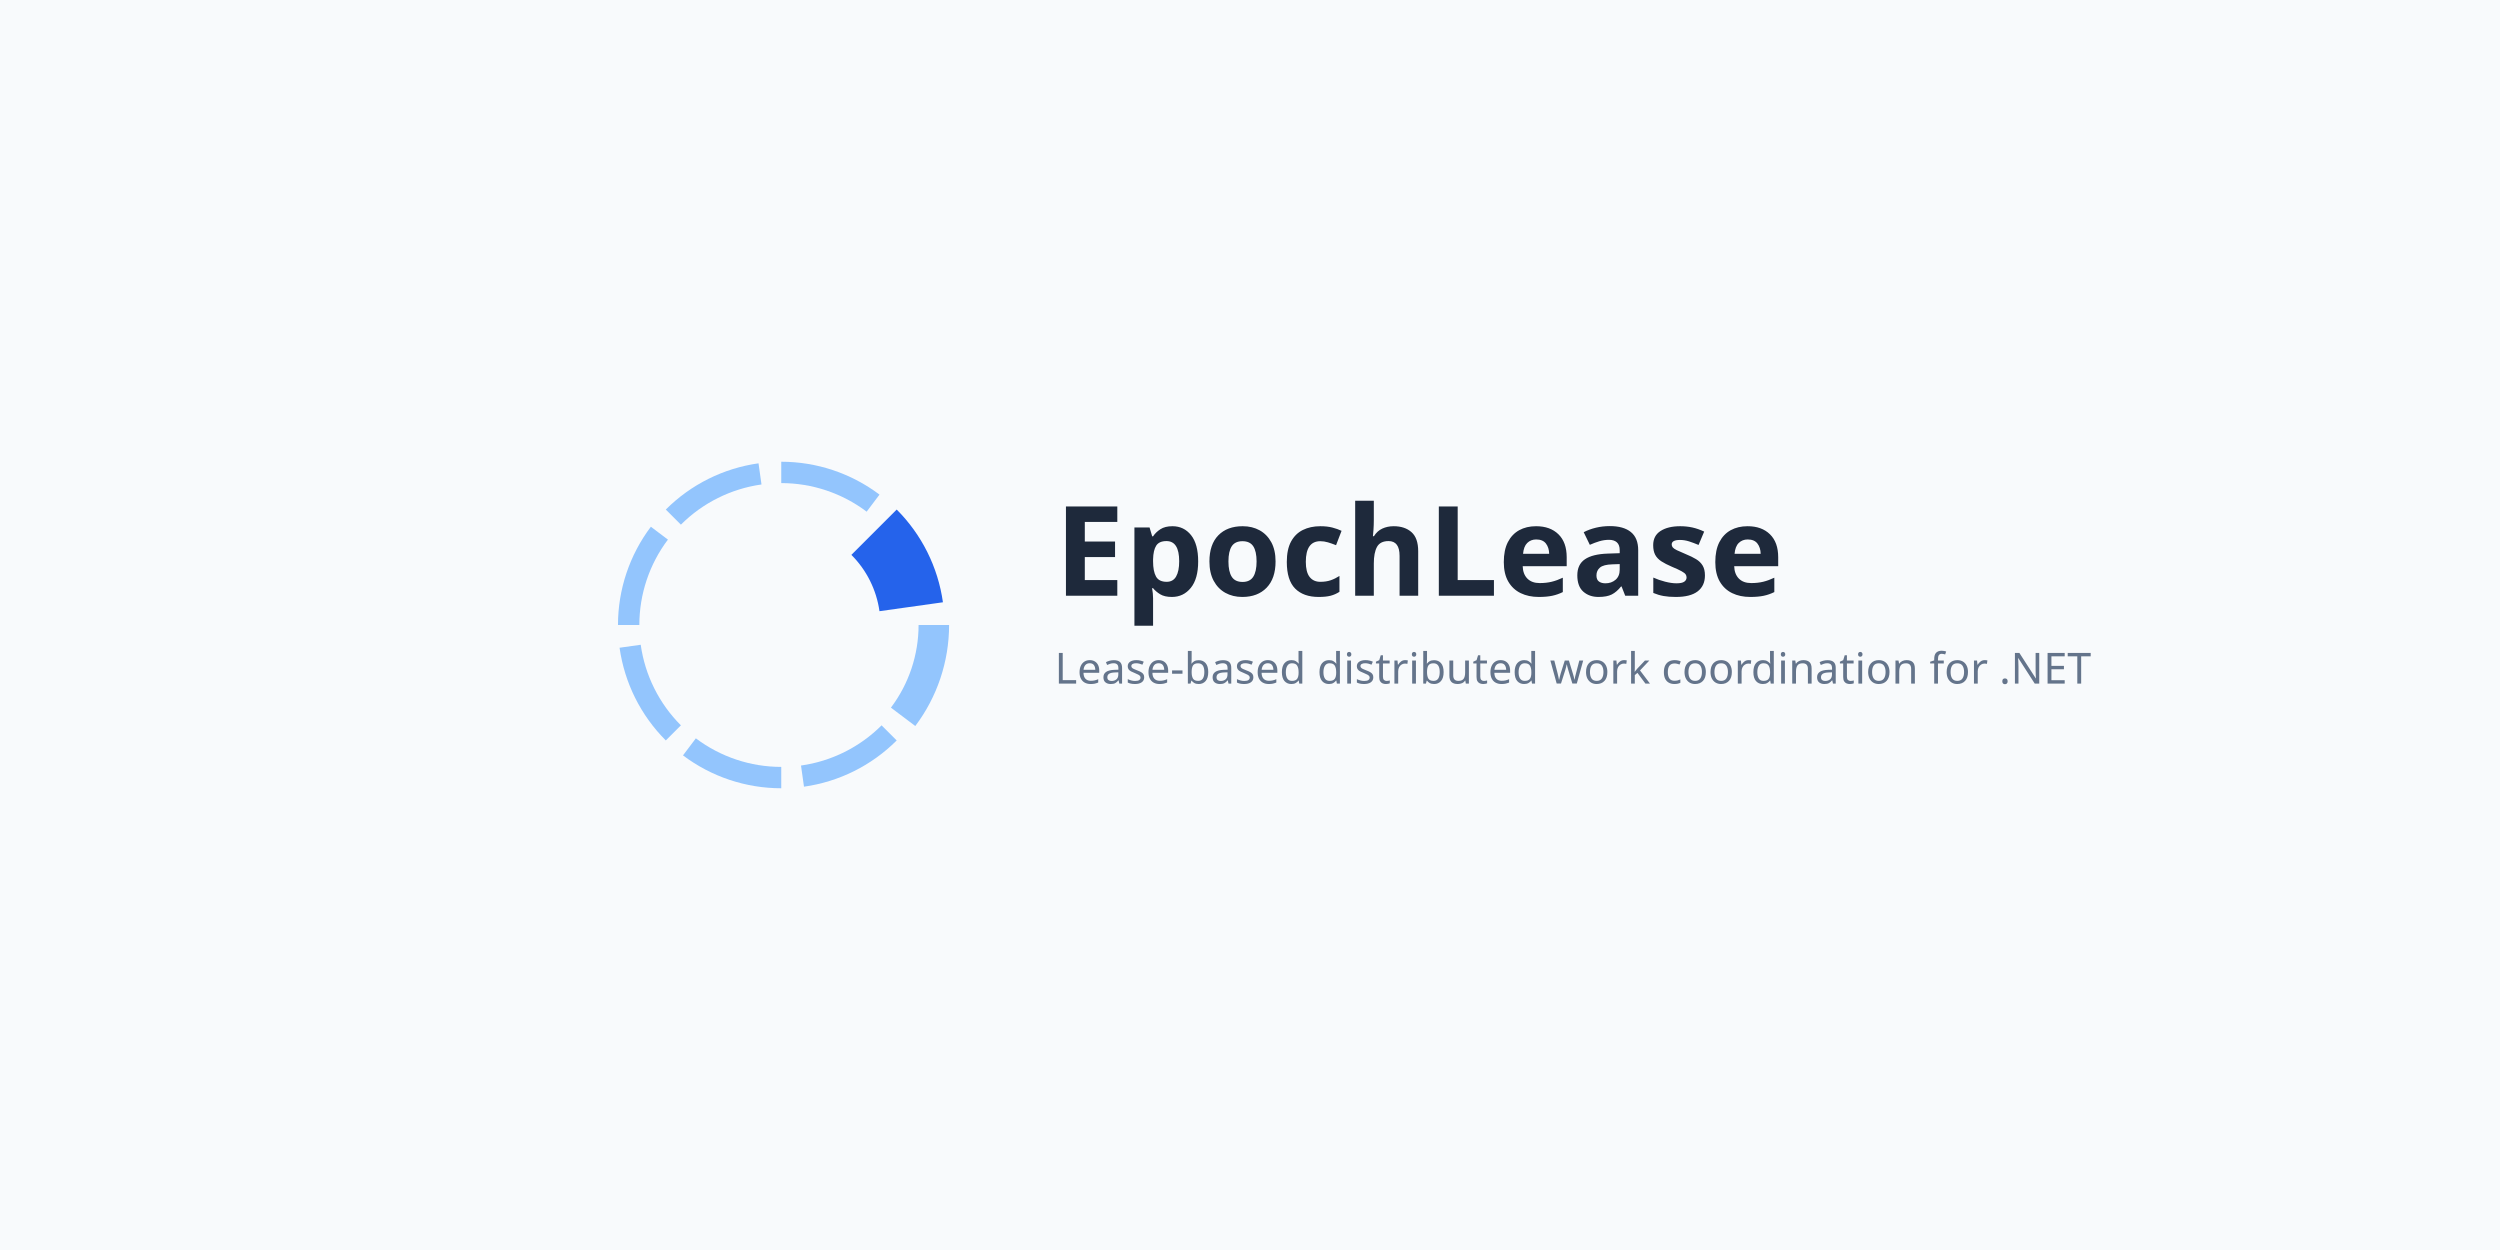
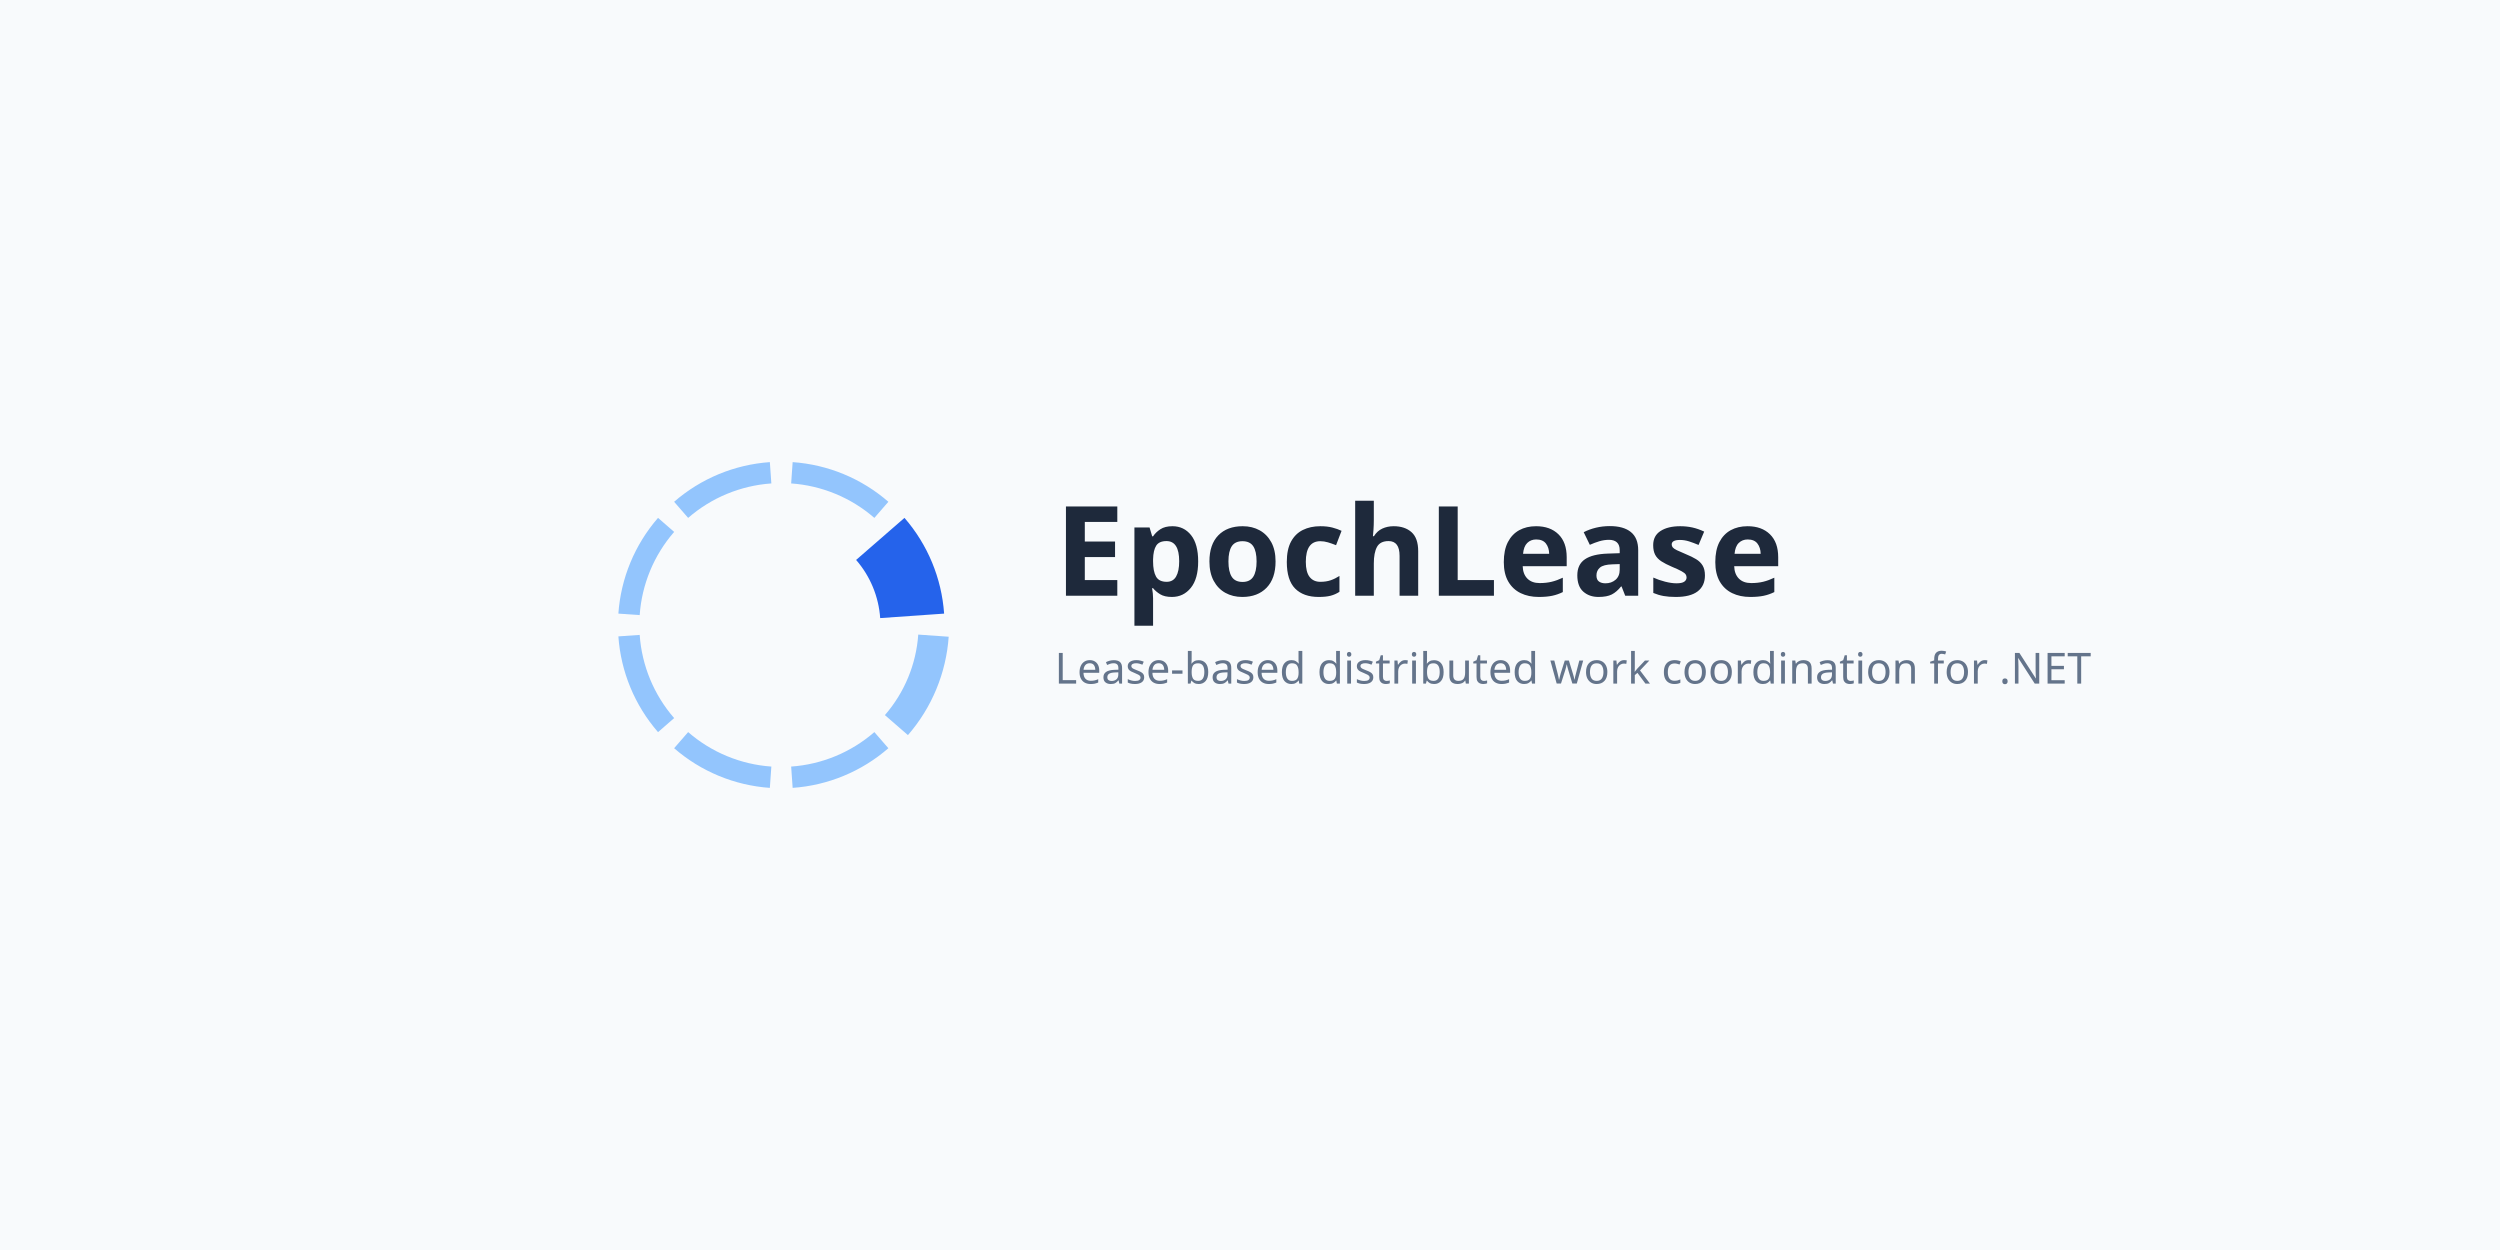
<svg xmlns="http://www.w3.org/2000/svg" viewBox="0 0 1280 640" width="1280" height="640">
  <rect width="1280" height="640" fill="#F8FAFC" />
  <g transform="translate(300, 220) scale(0.78125)">
-     <path d="M 128.0 28.0 A 100 100 0 0 1 188.18 48.14" fill="none" stroke="#93C5FD" stroke-width="14" stroke-linecap="butt" />
-     <path d="M 203.66 52.34 A 107 107 0 0 1 233.96 113.11 L 192.37 118.95 A 65 65 0 0 0 173.96 82.04 Z" fill="#2563EB" />
-     <path d="M 228.0 128.0 A 100 100 0 0 1 207.86 188.18" fill="none" stroke="#93C5FD" stroke-width="20" stroke-linecap="butt" />
-     <path d="M 198.71 198.71 A 100 100 0 0 1 141.92 227.03" fill="none" stroke="#93C5FD" stroke-width="14" stroke-linecap="butt" />
-     <path d="M 128.0 228.0 A 100 100 0 0 1 67.82 207.86" fill="none" stroke="#93C5FD" stroke-width="14" stroke-linecap="butt" />
-     <path d="M 57.29 198.71 A 100 100 0 0 1 28.97 141.92" fill="none" stroke="#93C5FD" stroke-width="14" stroke-linecap="butt" />
-     <path d="M 28.0 128.0 A 100 100 0 0 1 48.14 67.82" fill="none" stroke="#93C5FD" stroke-width="14" stroke-linecap="butt" />
-     <path d="M 57.29 57.29 A 100 100 0 0 1 114.08 28.97" fill="none" stroke="#93C5FD" stroke-width="14" stroke-linecap="butt" />
+     <path d="M 134.98 28.24 A 100 100 0 0 1 193.61 52.53" fill="none" stroke="#93C5FD" stroke-width="14" stroke-linecap="butt" />
+     <path d="M 208.75 57.80 A 107 107 0 0 1 234.74 120.54 L 192.84 123.47 A 65 65 0 0 0 177.06 85.36 Z" fill="#2563EB" />
+     <path d="M 227.76 134.98 A 100 100 0 0 1 203.47 193.61" fill="none" stroke="#93C5FD" stroke-width="20" stroke-linecap="butt" />
+     <path d="M 193.61 203.47 A 100 100 0 0 1 134.98 227.76" fill="none" stroke="#93C5FD" stroke-width="14" stroke-linecap="butt" />
+     <path d="M 121.02 227.76 A 100 100 0 0 1 62.39 203.47" fill="none" stroke="#93C5FD" stroke-width="14" stroke-linecap="butt" />
+     <path d="M 52.53 193.61 A 100 100 0 0 1 28.24 134.98" fill="none" stroke="#93C5FD" stroke-width="14" stroke-linecap="butt" />
+     <path d="M 28.24 121.02 A 100 100 0 0 1 52.53 62.39" fill="none" stroke="#93C5FD" stroke-width="14" stroke-linecap="butt" />
+     <path d="M 62.39 52.53 A 100 100 0 0 1 121.02 28.24" fill="none" stroke="#93C5FD" stroke-width="14" stroke-linecap="butt" />
  </g>
  <text x="540" y="305" fill="#1E293B" font-size="64" font-weight="700" font-family="'Segoe UI', system-ui, -apple-system, sans-serif">EpochLease</text>
  <text x="540" y="350" fill="#64748B" font-size="22" font-family="'Segoe UI', system-ui, -apple-system, sans-serif">Lease-based distributed work coordination for .NET</text>
</svg>
